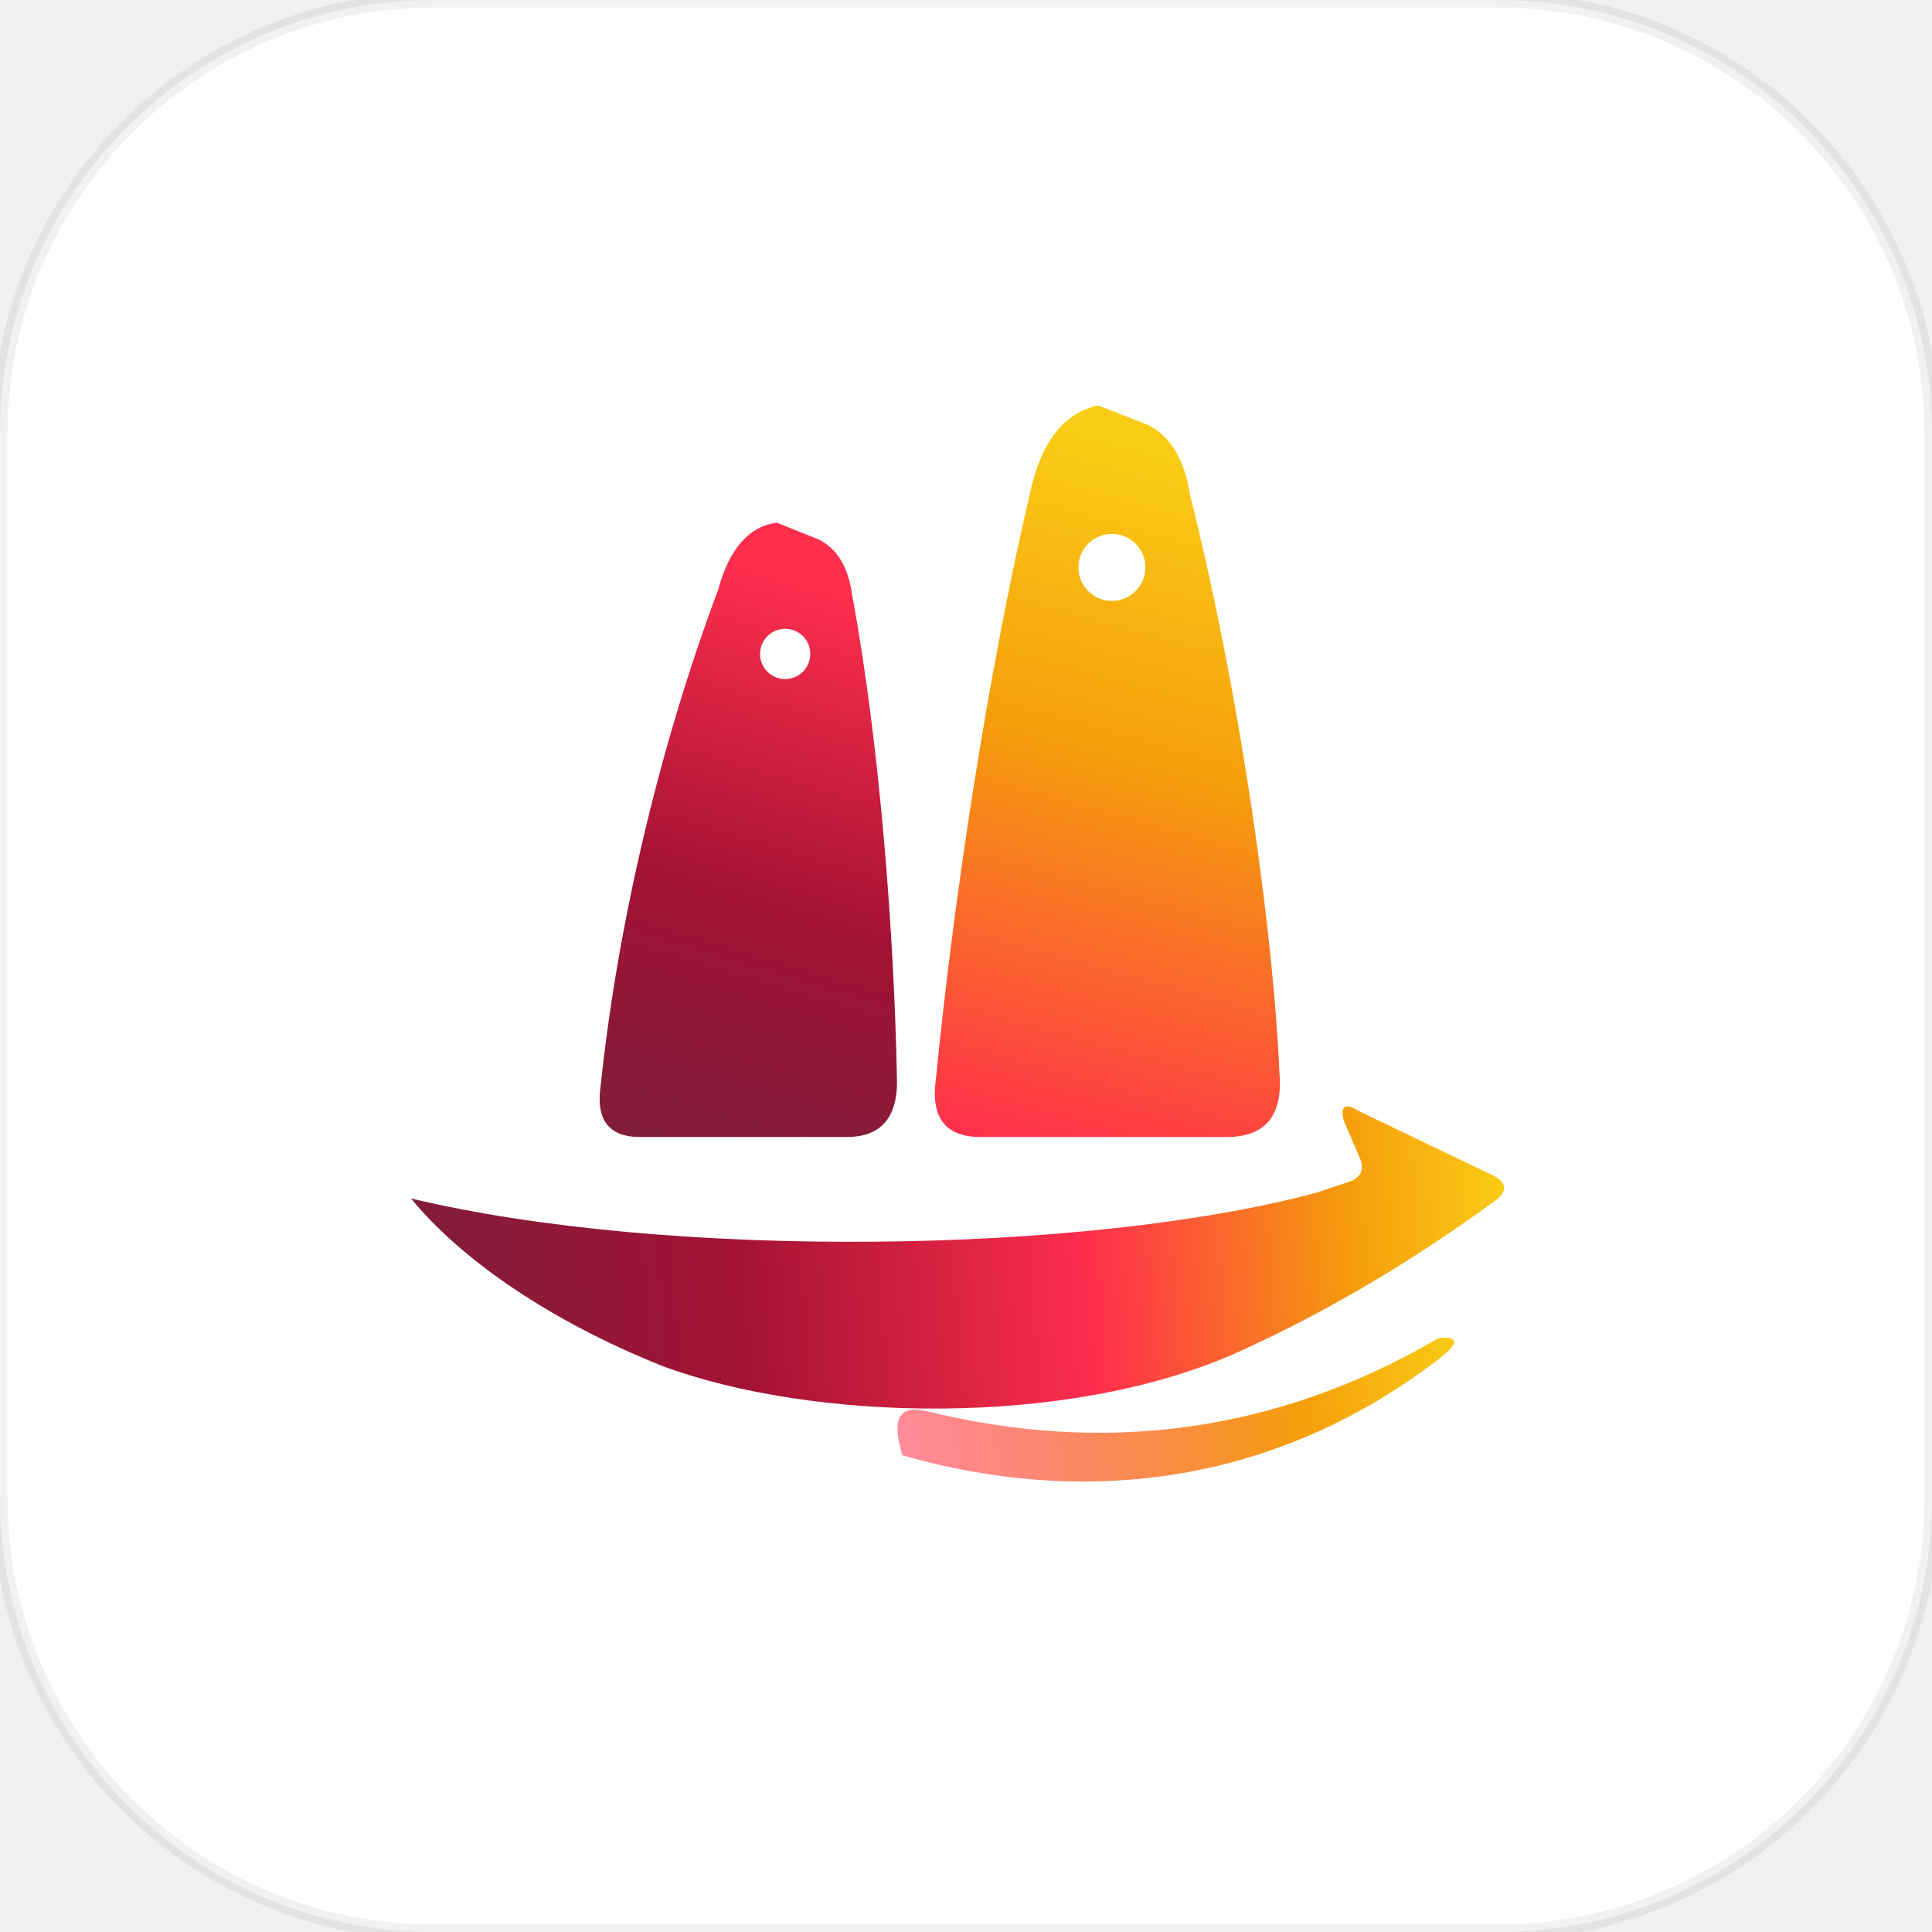
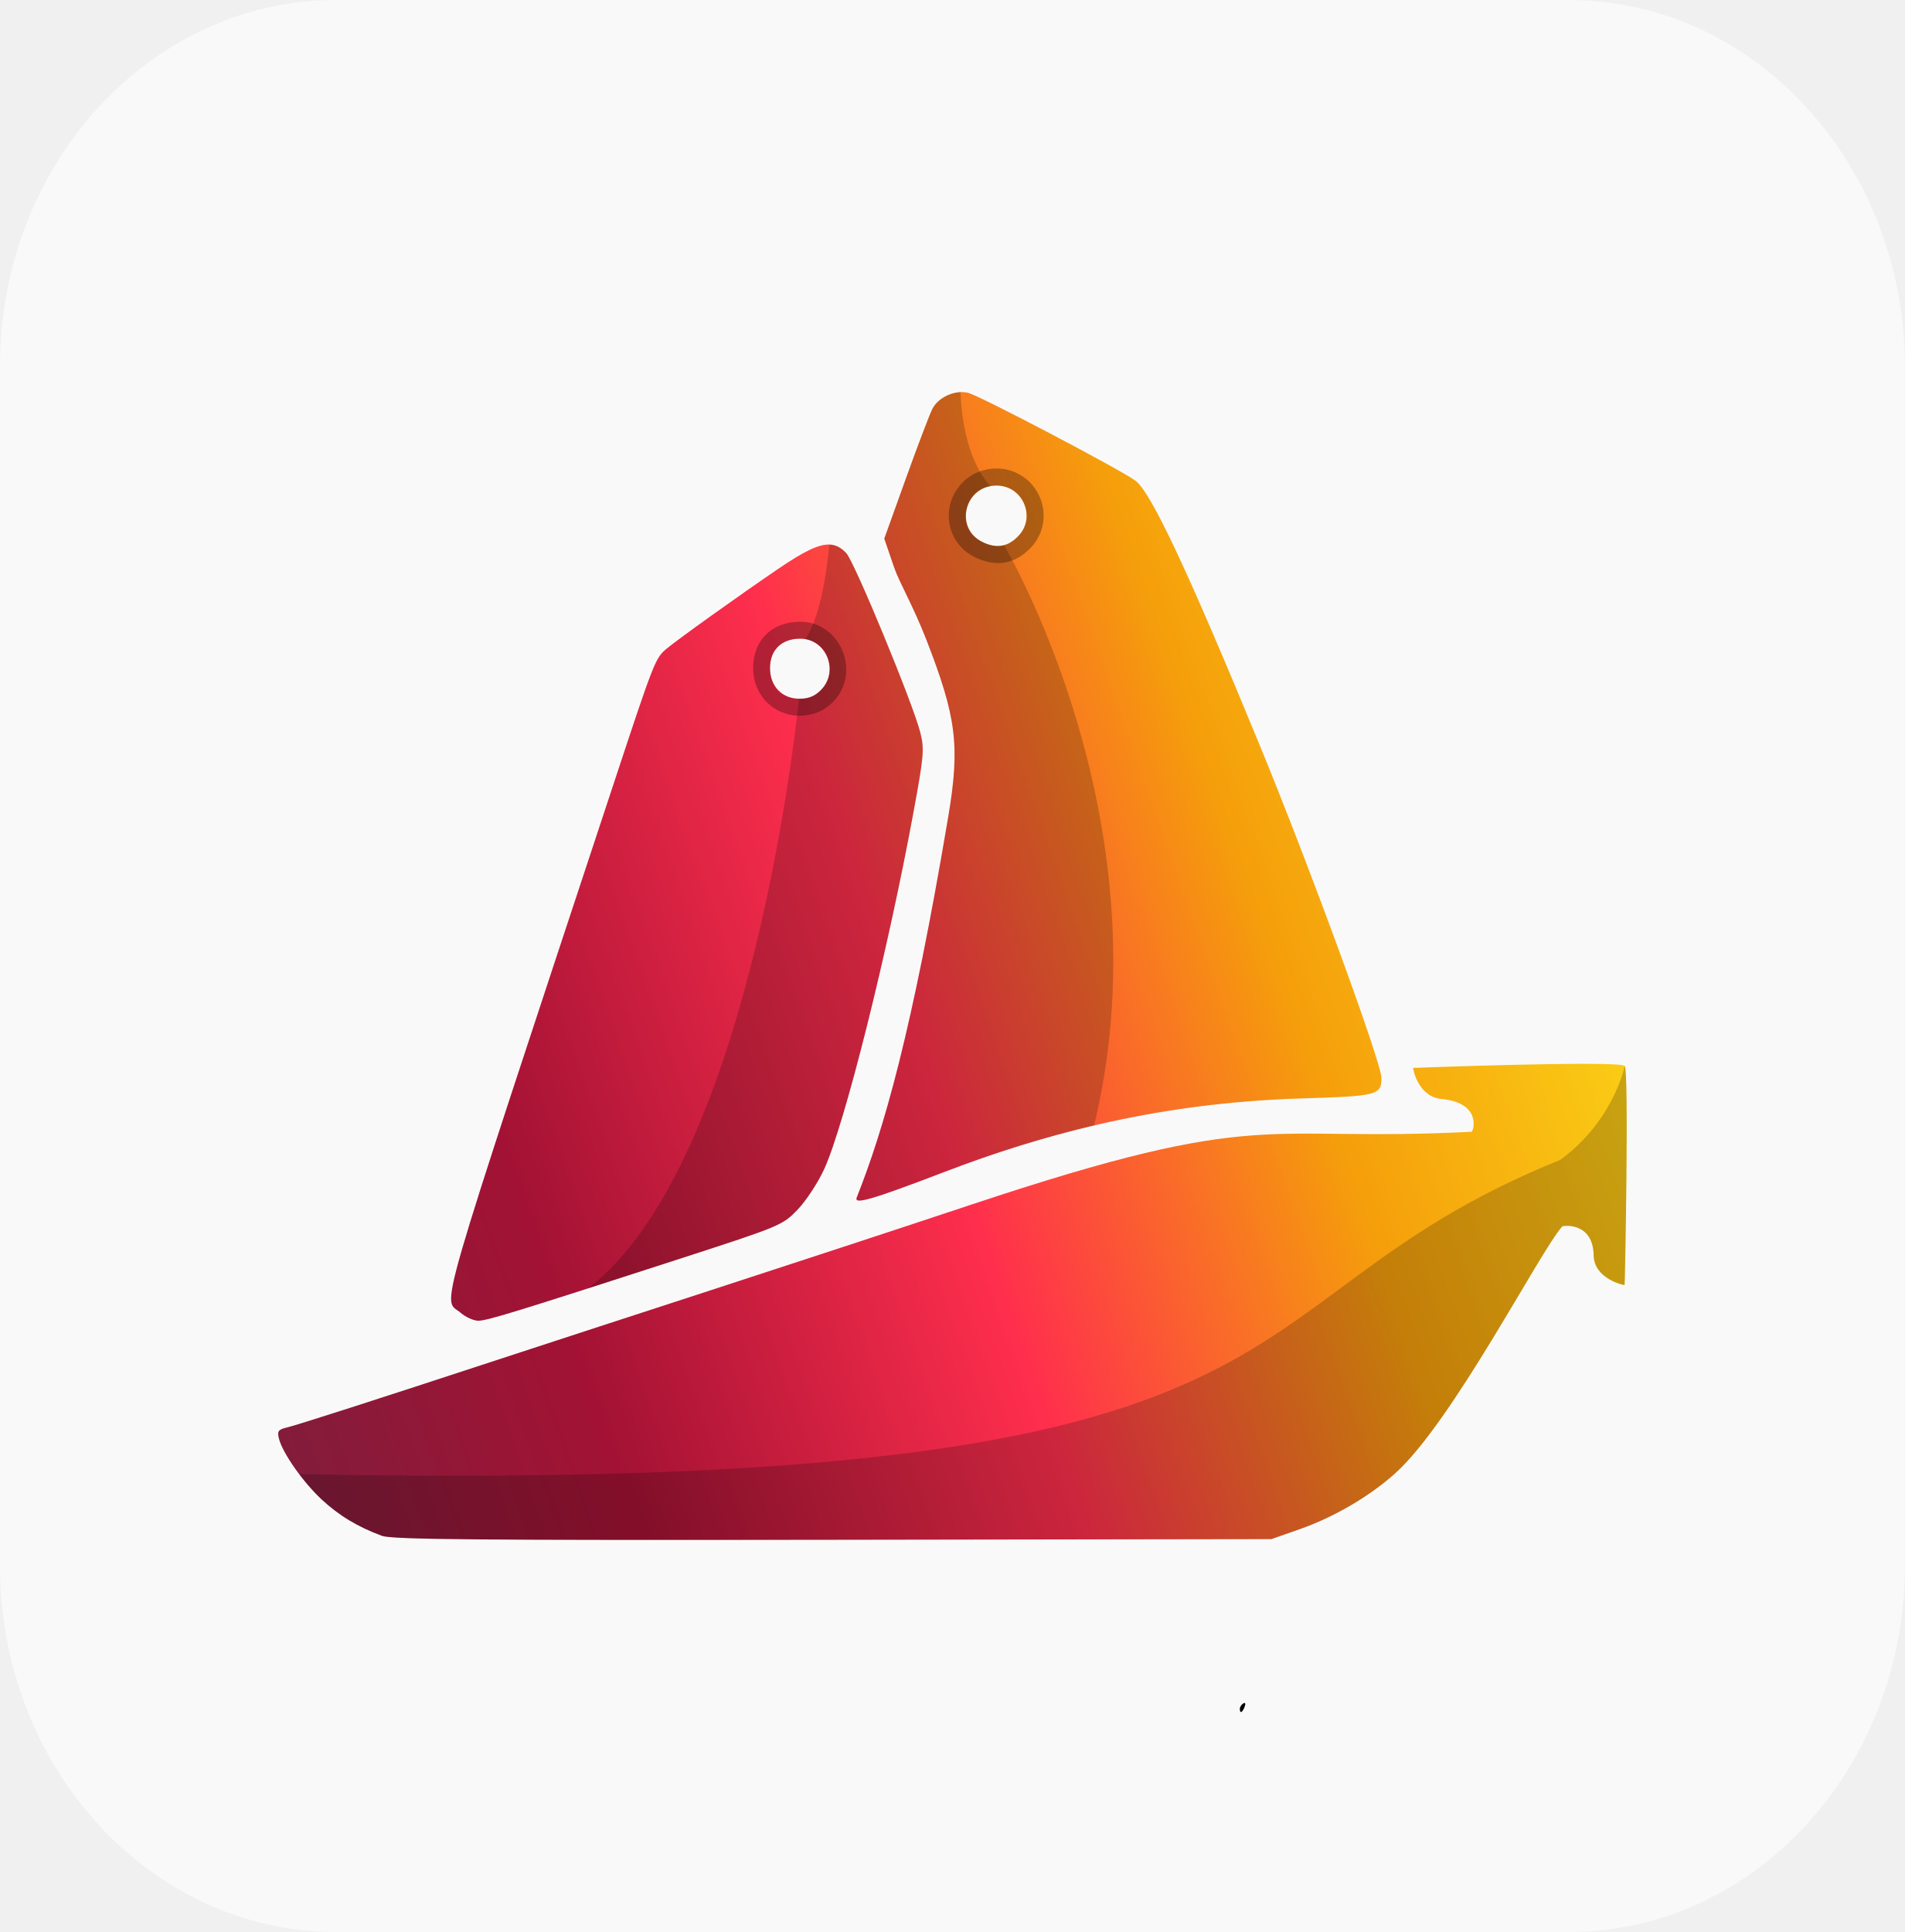
- <svg xmlns="http://www.w3.org/2000/svg" width="512" height="512" viewBox="0 0 512 512">
-   <defs>
-     <linearGradient id="vm-front" gradientUnits="userSpaceOnUse" x1="312" y1="70" x2="244" y2="316">
-       <stop offset="0" stop-color="#FACC15" />
-       <stop offset="0.42" stop-color="#F59E0B" />
-       <stop offset="1" stop-color="#FF2E4D" />
+ <svg xmlns="http://www.w3.org/2000/svg" xmlns:xlink="http://www.w3.org/1999/xlink" width="144.232mm" height="146.292mm" viewBox="0 0 144.232 146.292" version="1.1" id="svg1" xml:space="preserve">
+   <defs id="defs1">
+     <linearGradient id="linearGradient152">
+       <stop style="stop-color:#FACC15;stop-opacity:1;" offset="0" id="stop149" />
+       <stop style="stop-color:#F59E0B;stop-opacity:1;" offset="0.208" id="stop150" />
+       <stop style="stop-color:#FF2E4D;stop-opacity:1;" offset="0.466" id="stop151" />
+       <stop style="stop-color:#A31234;stop-opacity:1;" offset="0.758" id="stop152" />
+       <stop style="stop-color:#7F1D3B;stop-opacity:1;" offset="1" id="stop153" />
    </linearGradient>
-     <linearGradient id="vm-back" gradientUnits="userSpaceOnUse" x1="184" y1="116" x2="124" y2="316">
-       <stop offset="0" stop-color="#FF2E4D" />
-       <stop offset="0.55" stop-color="#A31234" />
-       <stop offset="1" stop-color="#7F1D3B" />
-     </linearGradient>
-     <linearGradient id="vm-hull" gradientUnits="userSpaceOnUse" x1="56" y1="390" x2="452" y2="360">
-       <stop offset="0" stop-color="#7F1D3B" />
-       <stop offset="0.3" stop-color="#A31234" />
-       <stop offset="0.62" stop-color="#FF2E4D" />
-       <stop offset="0.86" stop-color="#F59E0B" />
-       <stop offset="1" stop-color="#FACC15" />
-     </linearGradient>
-     <linearGradient id="vm-wake" gradientUnits="userSpaceOnUse" x1="230" y1="430" x2="436" y2="396">
-       <stop offset="0" stop-color="#FF2E4D" stop-opacity="0.55" />
-       <stop offset="0.7" stop-color="#F59E0B" />
-       <stop offset="1" stop-color="#FACC15" />
-     </linearGradient>
+     <linearGradient xlink:href="#linearGradient152" id="linearGradient242" gradientUnits="userSpaceOnUse" x1="344.508" y1="67.129" x2="242.401" y2="103.017" />
+     <linearGradient xlink:href="#linearGradient152" id="linearGradient243" gradientUnits="userSpaceOnUse" x1="344.508" y1="67.129" x2="242.401" y2="103.017" />
+     <linearGradient xlink:href="#linearGradient152" id="linearGradient244" gradientUnits="userSpaceOnUse" x1="344.508" y1="67.129" x2="242.401" y2="103.017" />
+     <linearGradient xlink:href="#linearGradient152" id="linearGradient245" gradientUnits="userSpaceOnUse" x1="344.508" y1="67.129" x2="242.401" y2="103.017" />
  </defs>
-   <rect width="512" height="512" rx="115" fill="#FFFFFF" />
-   <rect width="512" height="512" rx="115" fill="none" stroke="#2A1D22" stroke-opacity="0.06" stroke-width="4" />
-   <g transform="translate(66,66) scale(0.74)">
-     <path fill="url(#vm-back)" fill-rule="evenodd" d="M 168 122 Q 174 100 189 98 L 204 104 Q 214 109 216 124 C 226 178 231 246 232 296 Q 233 318 214 318 L 140 318 Q 123 318 126 299 C 132 242 147 178 168 122 Z M 192 136 a 9 9 0 1 0 0.001 0 Z" />
-     <path fill="url(#vm-front)" fill-rule="evenodd" d="M 280 86 Q 286 60 304 56 L 322 63 Q 334 69 337 88 C 356 164 367 248 369 295 Q 371 318 350 318 L 262 318 Q 243 318 246 297 C 252 236 264 154 280 86 Z M 309 102 a 12 12 0 1 0 0.001 0 Z" />
-     <path fill="url(#vm-hull)" d="M 58 340 C 150 362 300 360 382 338 L 394 334 Q 400 332 398 326 L 392 312 Q 390 304 398 309 L 446 332 Q 453 336 446 341 C 420 360 388 380 352 396 C 292 422 202 420 148 400 C 108 384 76 362 58 340 Z" />
-     <path fill="url(#vm-wake)" d="M 234 432 C 304 452 372 440 428 396 Q 436 389 426 390 C 368 424 306 432 242 416 Q 228 413 234 432 Z" />
+   <g id="layer1" transform="translate(-468.075,838.7016)">
+     <g id="g113">
+       <rect style="fill:#f9f9f9;fill-opacity:1;fill-rule:nonzero;stroke:none;stroke-width:21.206" id="rect114" width="144.232" height="146.292" x="468.075" y="-838.702" rx="25.45" ry="27.74" />
+       <g id="g164" transform="translate(-156.7712,-893.4412)">
+         <path style="fill:#000000" d="m 674.561,157.505 c 0.013,-0.308 0.075,-0.371 0.16,-0.16 0.076,0.191 0.067,0.419 -0.021,0.507 -0.088,0.088 -0.15,-0.068 -0.139,-0.347 z" id="path147" />
+         <path style="fill:#000000" d="m 718.725,184.134 c 0,-0.137 0.118,-0.322 0.262,-0.411 0.15,-0.093 0.194,0.013 0.104,0.249 -0.176,0.458 -0.366,0.542 -0.366,0.162 z" id="path148" />
+         <g id="g151" style="fill:url(#linearGradient245);fill-opacity:1;fill-rule:nonzero" transform="translate(403.5076,68.32684)">
+           <path id="path149" style="fill:url(#linearGradient242);fill-opacity:1;fill-rule:nonzero" d="m 294.073,16.105 c -0.855,0.034 -1.758,0.539 -2.13,1.258 -0.205,0.396 -1.109,2.77 -2.01,5.277 l -1.638,4.558 0.739,2.16 c 0.407,1.188 1.443,2.903 2.458,5.522 2.239,5.776 2.561,7.943 1.652,13.348 -2.754,16.365 -4.885,23.704 -6.932,28.854 -0.21,0.528 0.812,0.303 6.52,-1.887 9.281,-3.562 17.857,-5.327 27.256,-5.612 5.639,-0.171 5.953,-0.253 5.953,-1.546 0,-1.15 -5.466,-16.083 -9.251,-25.275 -5.407,-13.131 -8.21,-19.094 -9.378,-19.951 -1.17,-0.858 -11.787,-6.435 -12.663,-6.651 -0.185,-0.046 -0.38,-0.063 -0.577,-0.055 z m 2.719,7.078 c 1.978,0 3.014,2.367 1.665,3.803 -0.787,0.837 -1.691,0.989 -2.745,0.46 -2.138,-1.071 -1.329,-4.264 1.08,-4.264 z" />
+           <path id="path150" style="fill:url(#linearGradient243);fill-opacity:1;fill-rule:nonzero" d="m 284.123,27.646 c -0.84,-0.017 -1.972,0.557 -3.836,1.825 -2.967,2.018 -7.635,5.357 -8.487,6.072 -0.84,0.705 -0.942,0.966 -3.947,10.062 -13.845,41.921 -13.009,39.033 -11.65,40.202 0.392,0.337 0.998,0.612 1.346,0.612 0.674,0 2.822,-0.66 15.212,-4.676 7.695,-2.495 7.821,-2.547 8.967,-3.733 0.639,-0.662 1.547,-2.046 2.018,-3.077 1.544,-3.379 4.806,-16.413 6.75,-26.972 0.8,-4.344 0.842,-4.834 0.525,-6.085 -0.561,-2.209 -4.98,-12.914 -5.606,-13.581 -0.389,-0.415 -0.788,-0.638 -1.292,-0.649 z m -2.198,7.127 c 1.988,0 2.983,2.482 1.564,3.902 -0.448,0.448 -0.943,0.649 -1.599,0.649 -1.324,0 -2.249,-0.955 -2.249,-2.323 0,-1.362 0.888,-2.228 2.285,-2.228 z" />
+           <path style="fill:url(#linearGradient244);fill-opacity:1;fill-rule:nonzero" d="m 250.257,102.706 c -1.835,-0.68 -3.253,-1.535 -4.561,-2.752 -1.415,-1.316 -2.964,-3.519 -3.236,-4.604 -0.142,-0.565 -0.057,-0.688 0.582,-0.842 0.83,-0.2 6.476,-2.014 16.094,-5.171 3.493,-1.146 10.993,-3.593 16.669,-5.438 5.675,-1.845 14.248,-4.662 19.05,-6.262 22.431,-7.471 21.811,-4.695 37.912,-5.528 0.125,-0.006 0.833,-2.19 -2.298,-2.483 -1.739,-0.163 -2.175,-2.305 -2.117,-2.351 0.005,-0.004 15.573,-0.583 16.009,-0.147 0.325,0.325 0.021,16.551 -0.011,16.582 -0.038,0.039 -2.313,-0.46 -2.342,-2.244 -0.041,-2.545 -2.322,-2.257 -2.383,-2.187 -1.765,2.026 -8.303,14.8 -12.659,18.706 -1.952,1.75 -4.614,3.304 -7.24,4.226 l -2.117,0.743 -33.205,0.05 c -26.914,0.04 -33.383,-0.016 -34.146,-0.299 z" id="path151" />
+         </g>
+         <path style="baseline-shift:baseline;display:inline;overflow:visible;opacity:0.3;vector-effect:none;fill:#000000;stroke-width:1.286;enable-background:accumulate;stop-color:#000000" d="m 700.306,90.215 c -1.833,0 -3.144,1.257 -3.512,2.708 -0.368,1.451 0.201,3.173 1.834,3.991 0.766,0.384 1.543,0.547 2.288,0.422 0.746,-0.125 1.423,-0.534 1.999,-1.148 1.044,-1.112 1.18,-2.632 0.653,-3.836 -0.527,-1.203 -1.735,-2.138 -3.263,-2.138 z m 0,1.286 c 1.015,0 1.743,0.586 2.085,1.366 0.342,0.781 0.279,1.704 -0.412,2.439 -0.435,0.463 -0.846,0.689 -1.273,0.761 -0.428,0.072 -0.912,-0.006 -1.502,-0.301 -1.117,-0.56 -1.403,-1.581 -1.163,-2.527 0.24,-0.946 1.001,-1.738 2.266,-1.738 z" id="path152" />
+         <path style="baseline-shift:baseline;display:inline;overflow:visible;opacity:0.3;vector-effect:none;fill:#000000;stroke-width:1.281;enable-background:accumulate;stop-color:#000000" d="m 685.443,101.818 c -1.027,0 -1.94,0.327 -2.583,0.954 -0.643,0.627 -0.986,1.531 -0.986,2.543 0,2.042 1.519,3.617 3.524,3.617 0.972,0 1.829,-0.345 2.503,-1.019 2.189,-2.189 0.624,-6.094 -2.458,-6.094 z m 0,1.281 c 2.015,0 2.999,2.455 1.549,3.904 -0.476,0.476 -0.885,0.646 -1.594,0.646 -1.389,0 -2.243,-0.871 -2.243,-2.335 0,-0.733 0.227,-1.26 0.601,-1.624 0.374,-0.364 0.924,-0.591 1.687,-0.591 z" id="path153" />
+         <path id="path154" style="opacity:0.2;fill:#000000" d="m 747.867,135.456 c 0,0 -0.82,4.134 -4.869,7.104 -27.569,11.144 -14.652,25.4 -95.5,23.801 0.527,0.697 1.127,1.383 1.706,1.921 1.309,1.216 2.726,2.072 4.561,2.752 0.762,0.283 7.231,0.339 34.146,0.299 l 33.205,-0.05 2.117,-0.743 c 2.626,-0.922 5.288,-2.475 7.24,-4.226 4.356,-3.906 10.895,-16.681 12.659,-18.706 0.061,-0.07 2.342,-0.358 2.383,2.187 0.029,1.769 2.269,2.274 2.341,2.244 l 5.1e-4,-5.2e-4 5.2e-4,-5.2e-4 c 0.032,-0.032 0.335,-16.233 0.012,-16.581 z" />
+         <path id="path155" style="opacity:0.2;fill:#000000" d="m 697.581,84.432 c -0.855,0.034 -1.758,0.539 -2.13,1.258 -0.205,0.396 -1.109,2.77 -2.01,5.277 l -1.638,4.558 0.739,2.16 c 0.407,1.188 1.443,2.903 2.458,5.522 2.239,5.776 2.561,7.943 1.652,13.348 -2.754,16.365 -4.885,23.704 -6.932,28.854 -0.21,0.528 0.812,0.304 6.52,-1.887 3.904,-1.498 7.682,-2.678 11.45,-3.564 5.178,-21.411 -5.023,-40.769 -6.817,-43.942 -0.507,0.139 -1.056,0.058 -1.654,-0.242 -1.992,-0.999 -1.425,-3.84 0.611,-4.221 -2.247,-2.491 -2.25,-7.12 -2.25,-7.12 z" />
+         <path id="path164" style="opacity:0.2;fill:#000000" d="m 687.631,95.973 c 0,0 -0.352,5.027 -1.81,7.159 1.724,0.297 2.5,2.545 1.176,3.869 -0.448,0.448 -0.943,0.649 -1.599,0.649 -0.017,0 -0.033,-2.1e-4 -0.05,-5.2e-4 -0.46,4.327 -4.157,35.534 -15.954,44.642 1.845,-0.593 4.104,-1.323 6.876,-2.222 7.695,-2.495 7.821,-2.547 8.967,-3.733 0.639,-0.662 1.547,-2.046 2.018,-3.077 1.544,-3.379 4.806,-16.413 6.75,-26.972 0.8,-4.344 0.842,-4.834 0.525,-6.085 -0.561,-2.209 -4.98,-12.914 -5.606,-13.581 -0.389,-0.415 -0.788,-0.638 -1.292,-0.649 z" />
+       </g>
+     </g>
  </g>
</svg>
